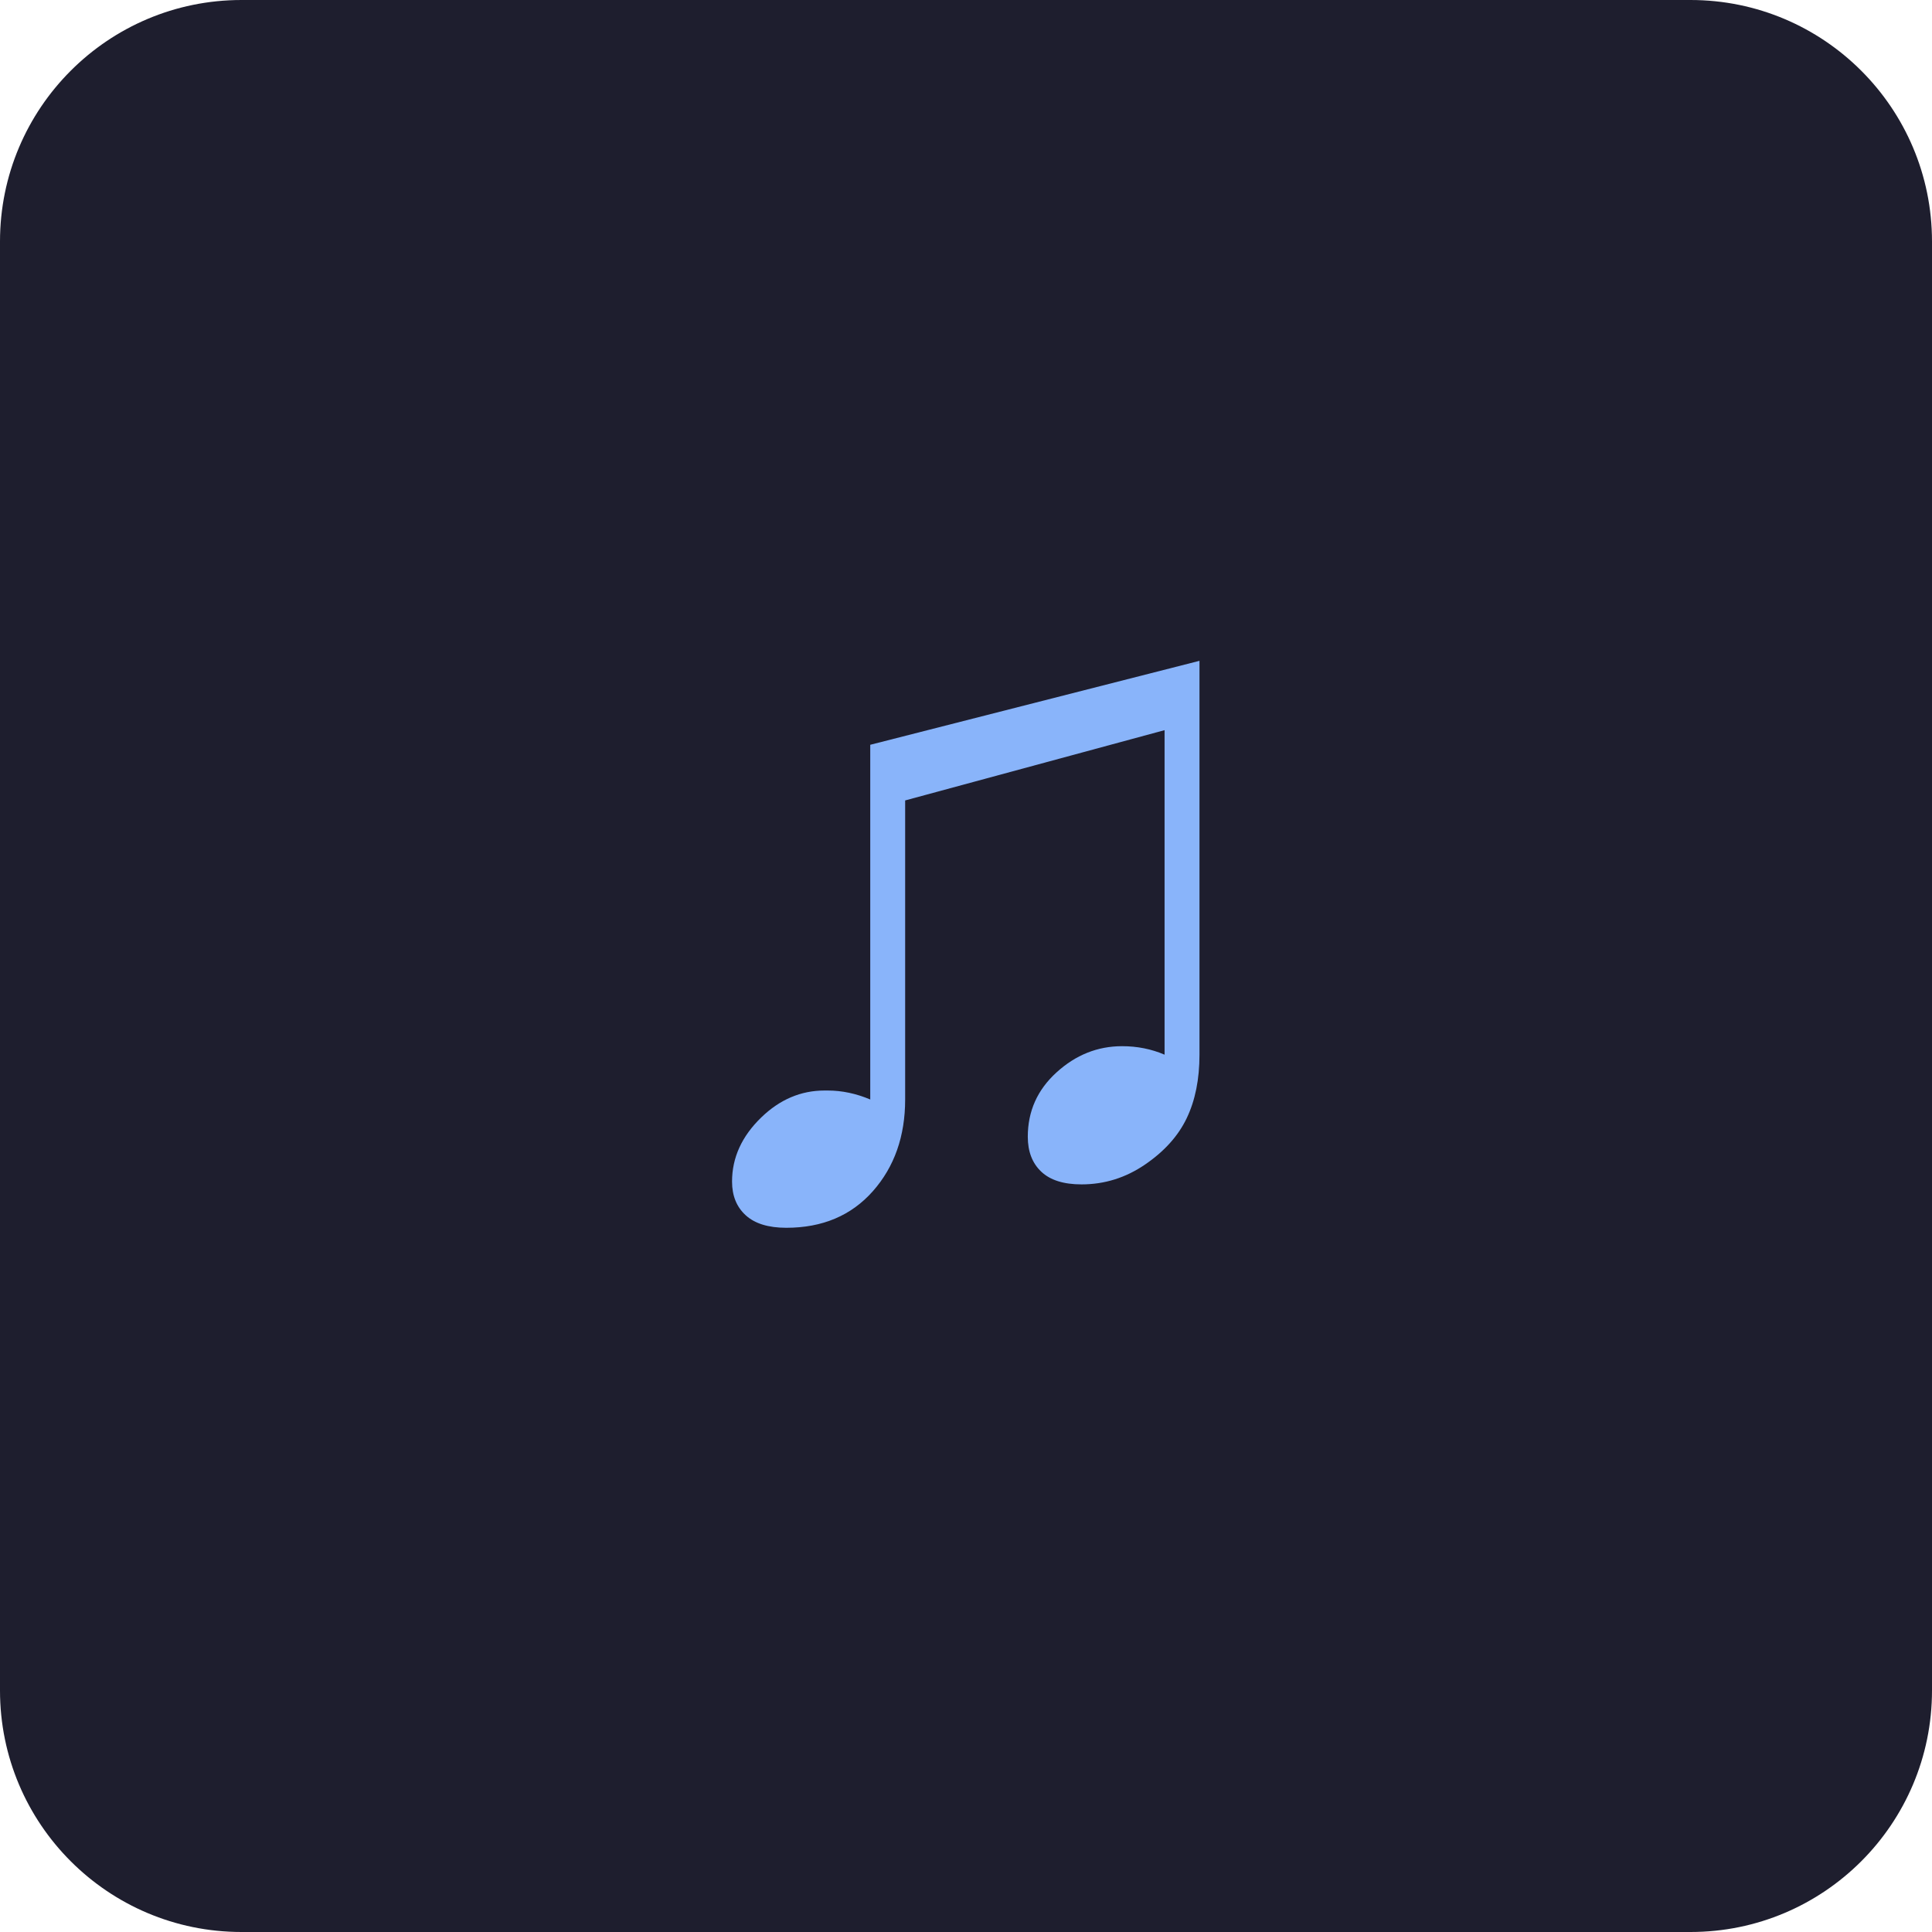
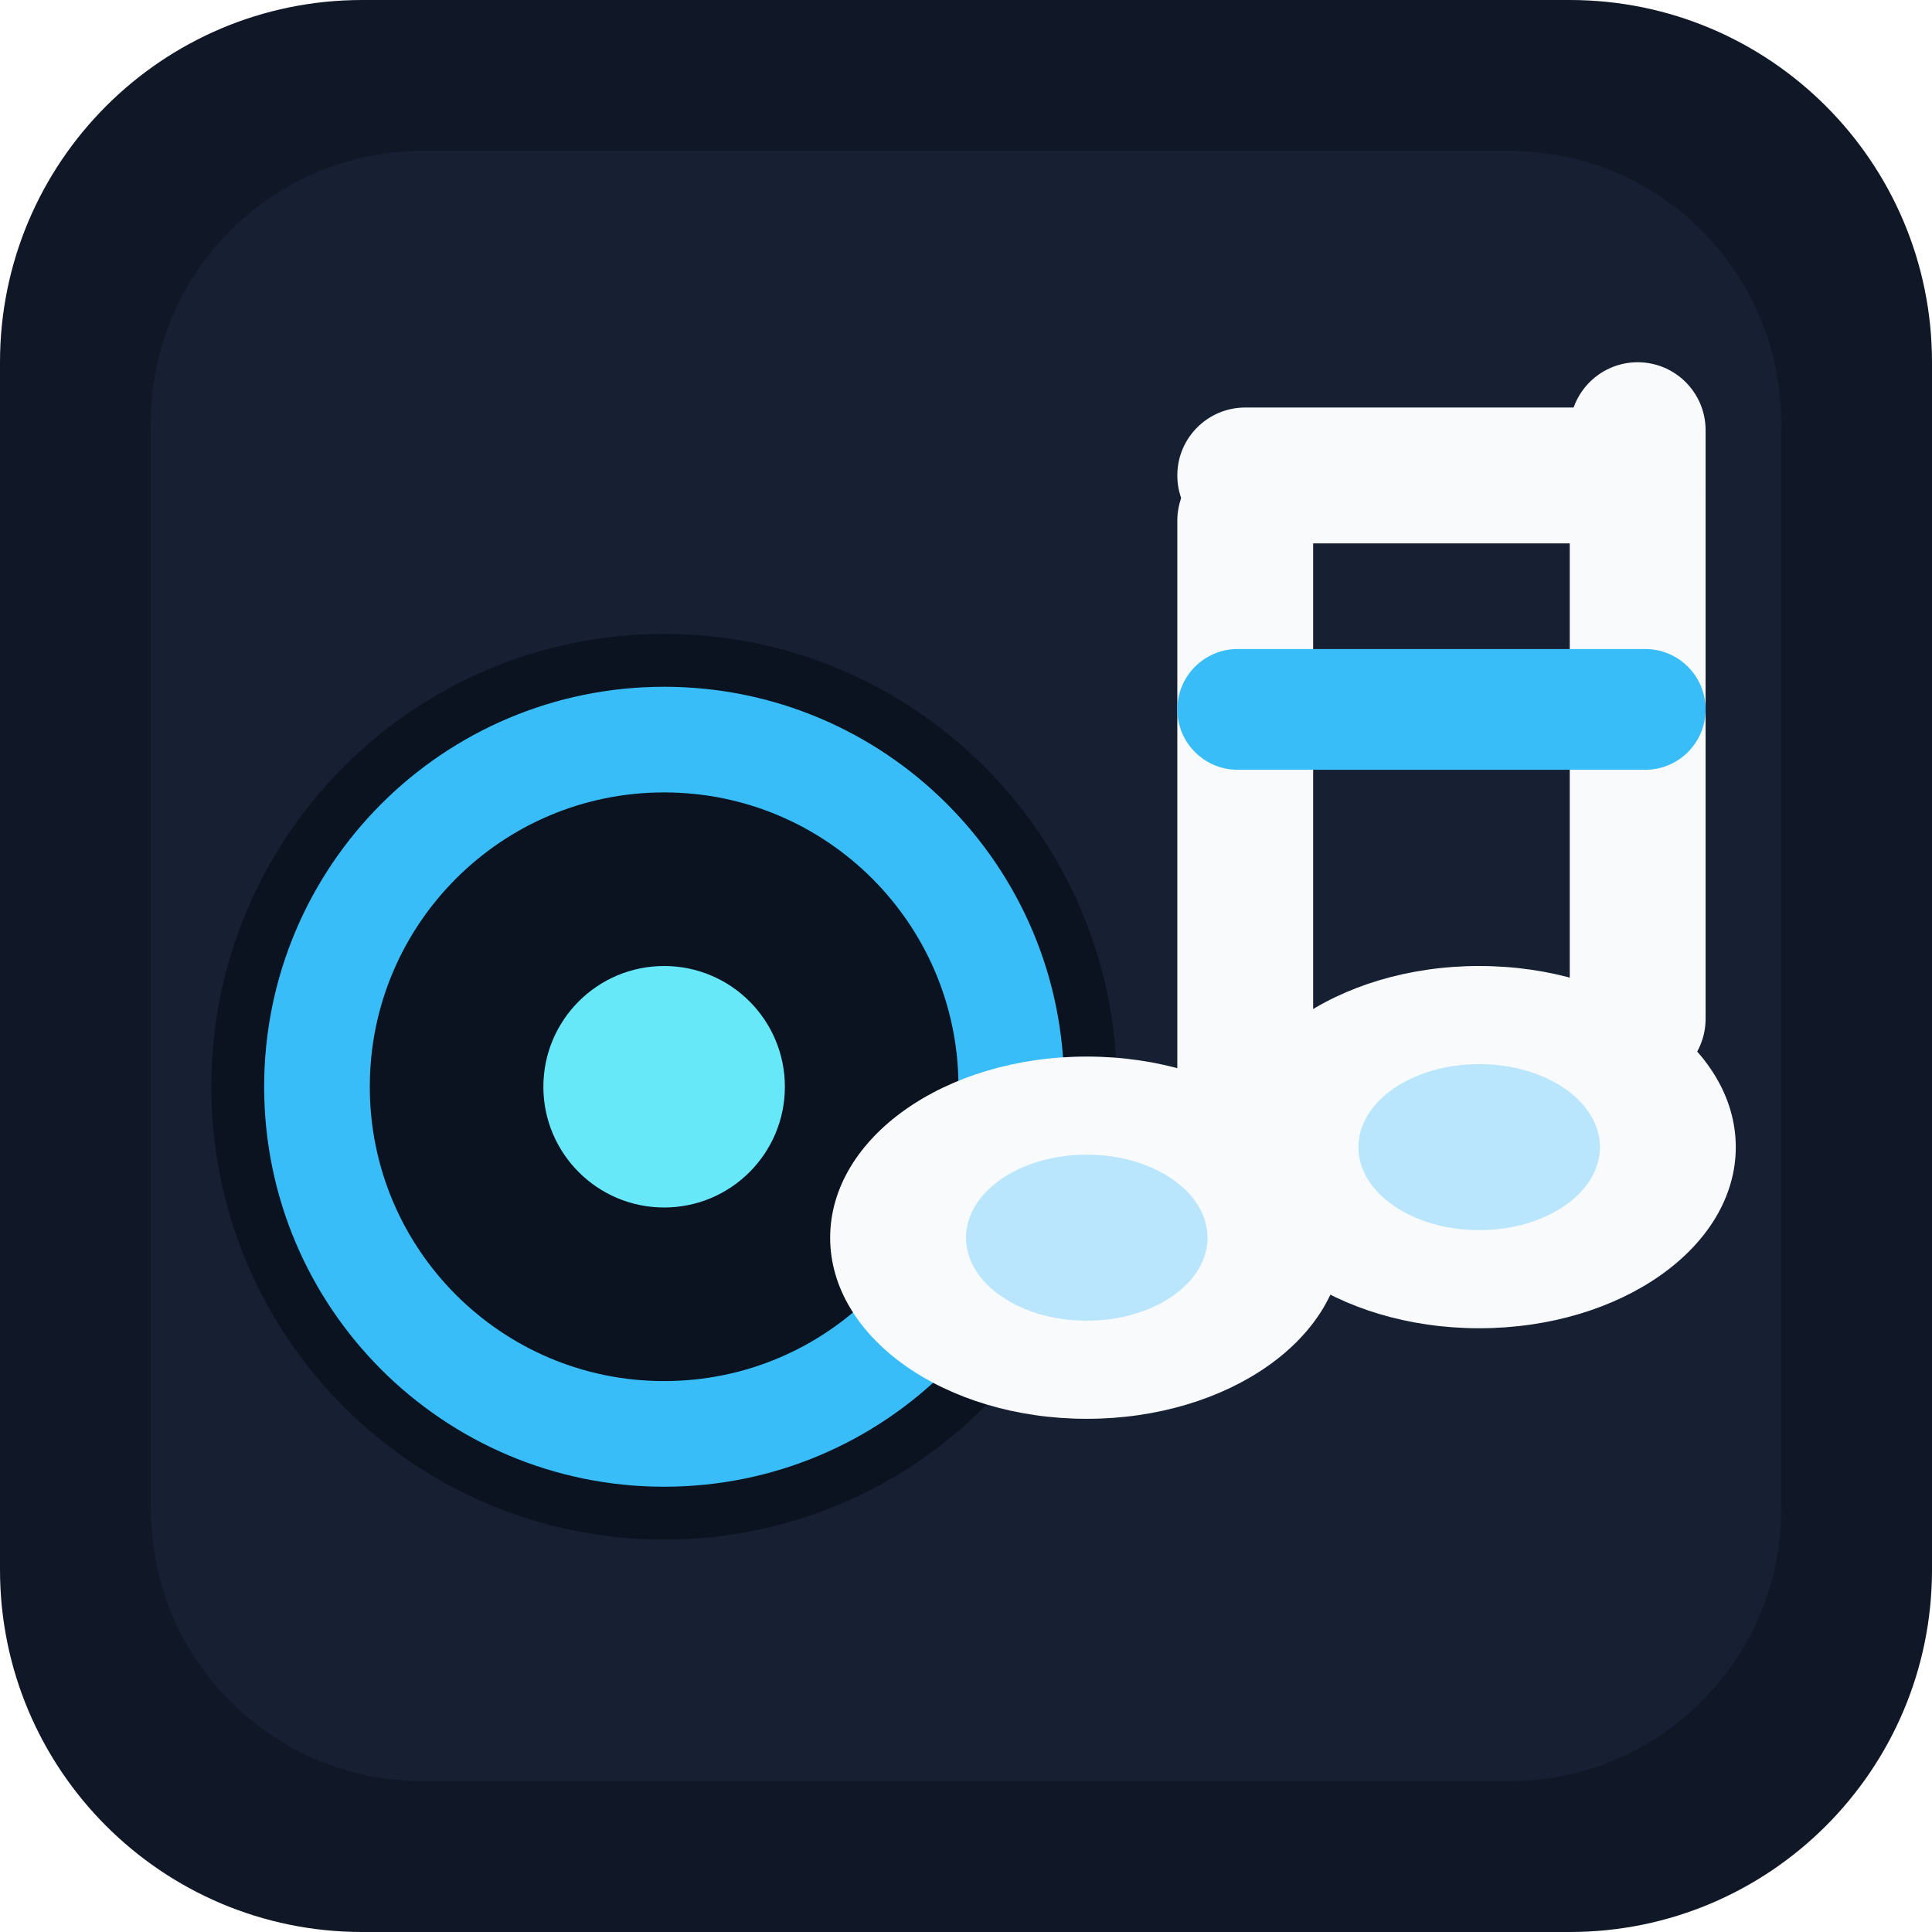
<svg xmlns="http://www.w3.org/2000/svg" viewBox="0 0 128 128" width="128" height="128">
-   <rect width="128" height="128" rx="16" fill="#1e1e2e" />
-   <text x="64" y="80" text-anchor="middle" font-size="64" fill="#89b4fa">♫</text>
+   <rect x="0" y="0" width="128" height="128" rx="24" fill="#101827" />
+   <rect x="10" y="10" width="108" height="108" rx="18" fill="#172033" />
+   <circle cx="44" cy="72" r="30" fill="#0b1220" />
+   <circle cx="44" cy="72" r="23" fill="none" stroke="#38bdf8" stroke-width="7" />
+   <circle cx="44" cy="72" r="8" fill="#67e8f9" />
+   <rect x="78" y="30" width="9" height="48" rx="4.5" fill="#f8fafc" />
+   <rect x="104" y="24" width="9" height="48" rx="4.5" fill="#f8fafc" />
+   <rect x="78" y="27" width="35" height="9" rx="4.5" fill="#f8fafc" />
+   <rect x="78" y="43" width="35" height="8" rx="4" fill="#38bdf8" />
+   <ellipse cx="72" cy="82" rx="17" ry="12" fill="#f8fafc" />
+   <ellipse cx="98" cy="76" rx="17" ry="12" fill="#f8fafc" />
+   <ellipse cx="72" cy="82" rx="8" ry="5.5" fill="#bae6fd" />
+   <ellipse cx="98" cy="76" rx="8" ry="5.5" fill="#bae6fd" />
</svg>
